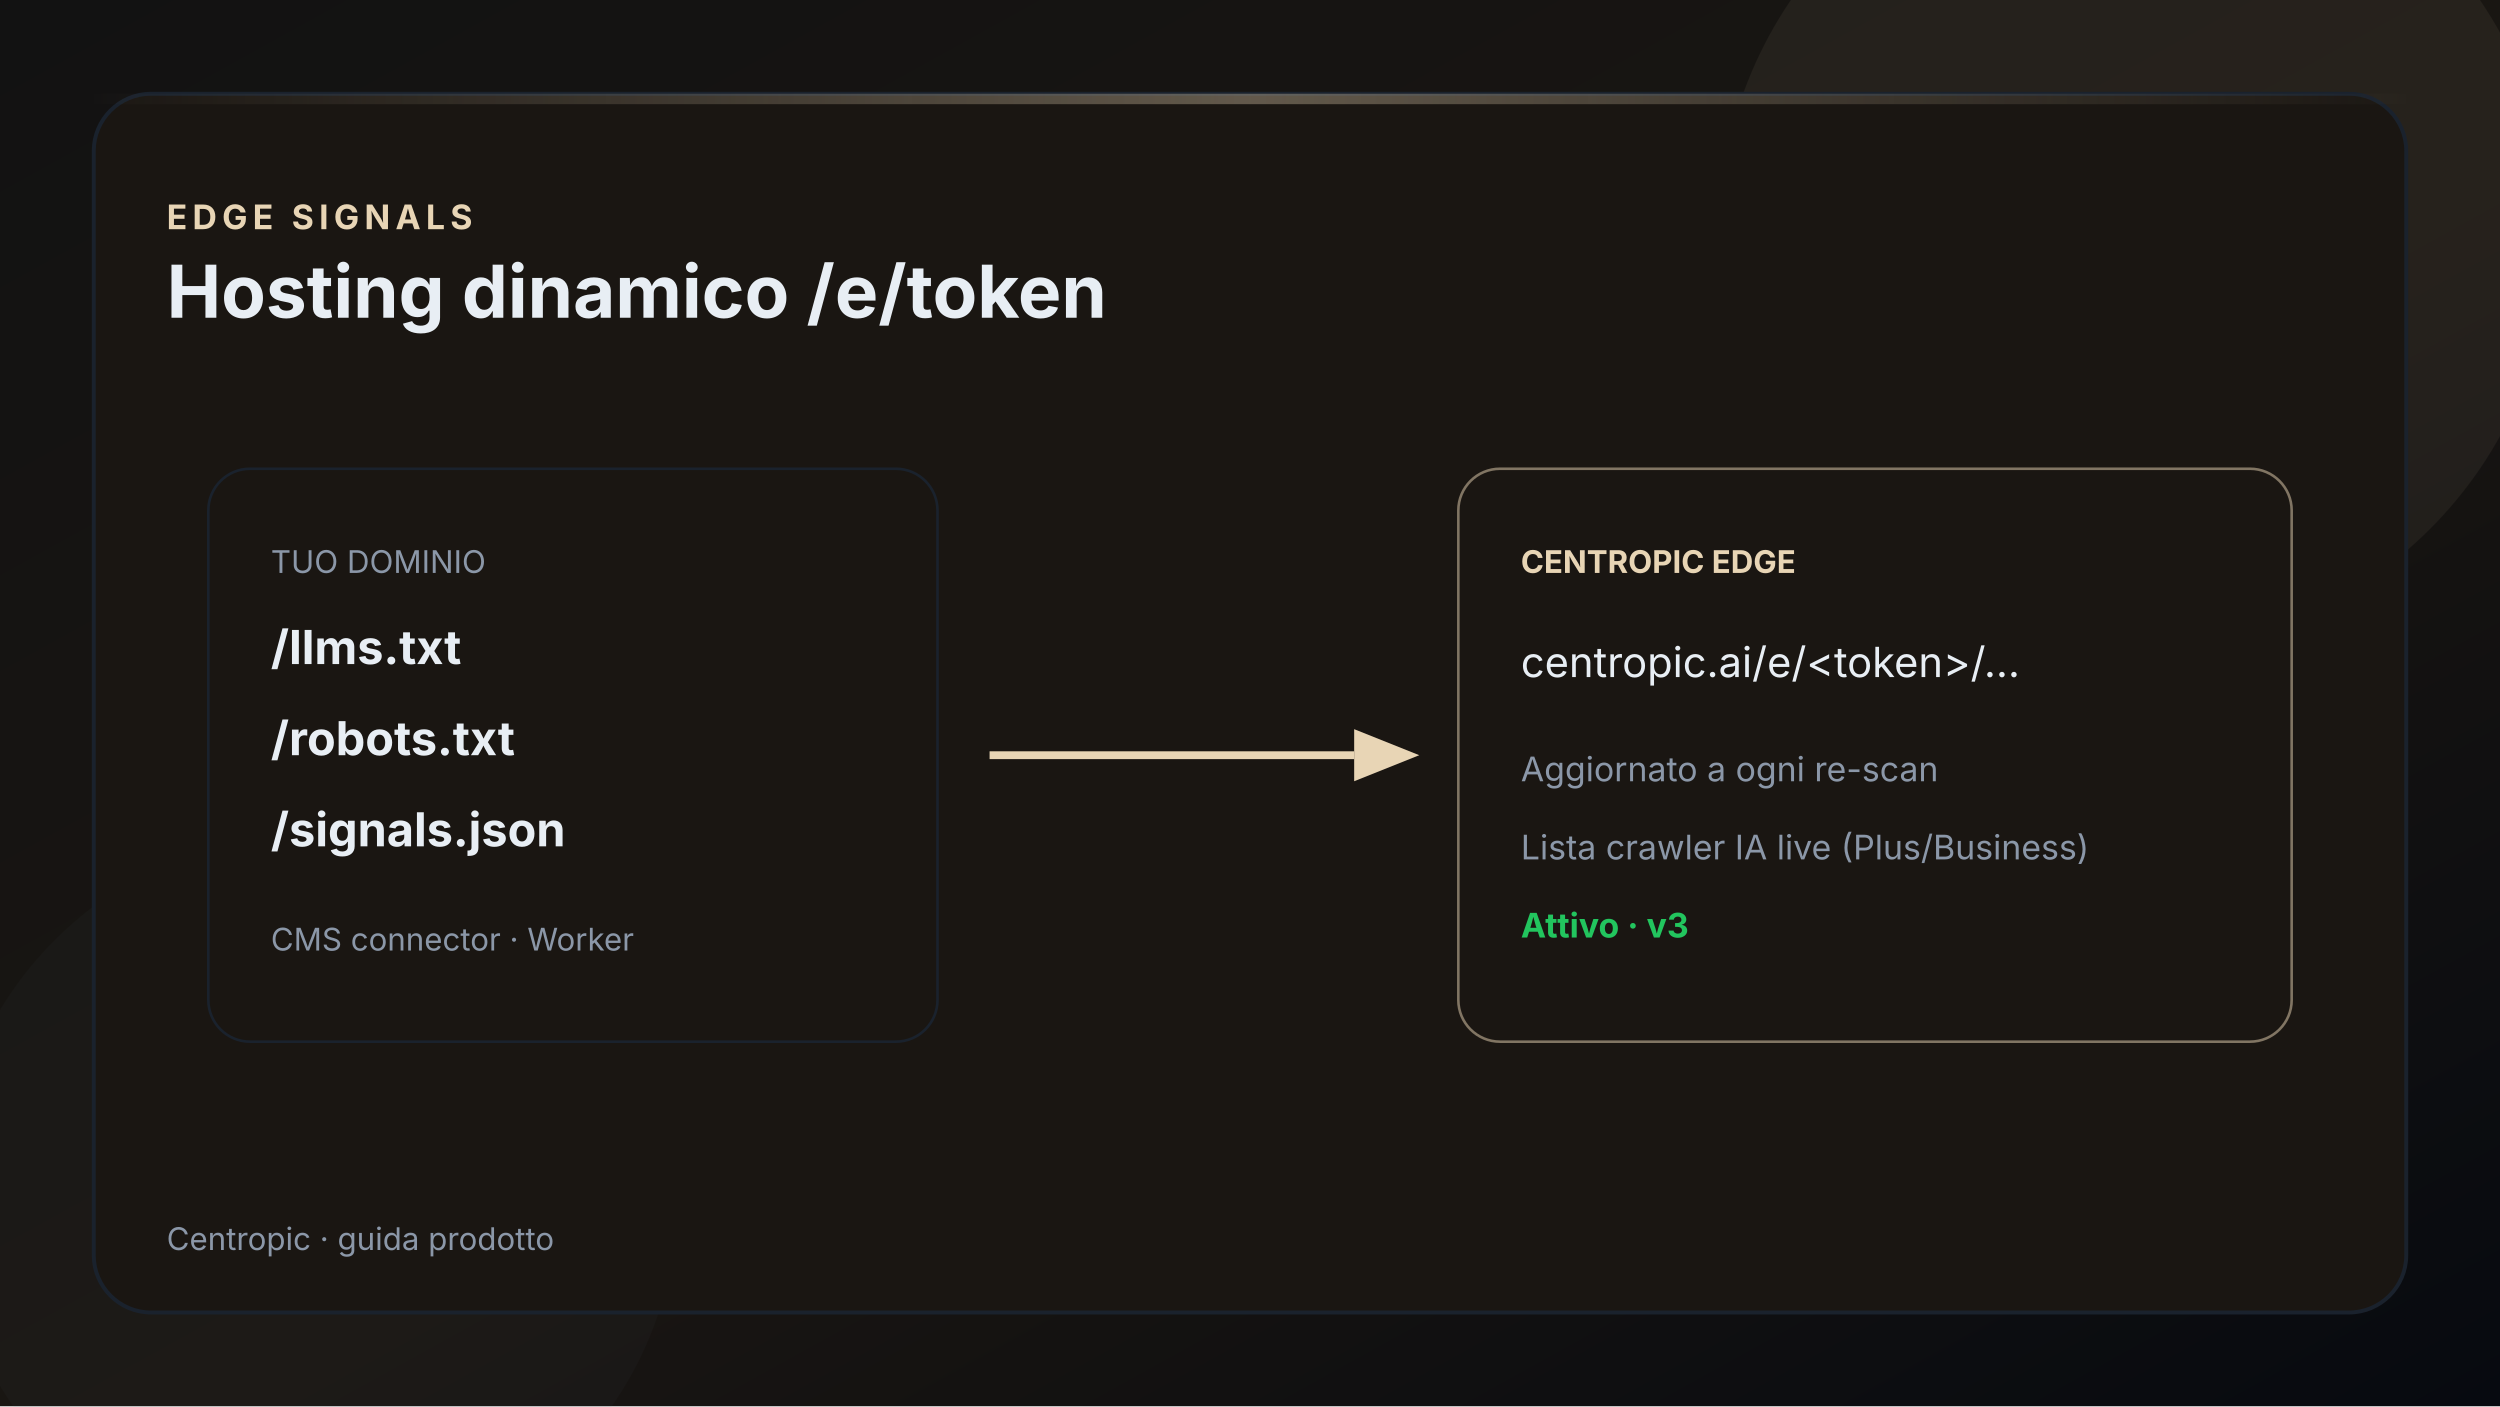
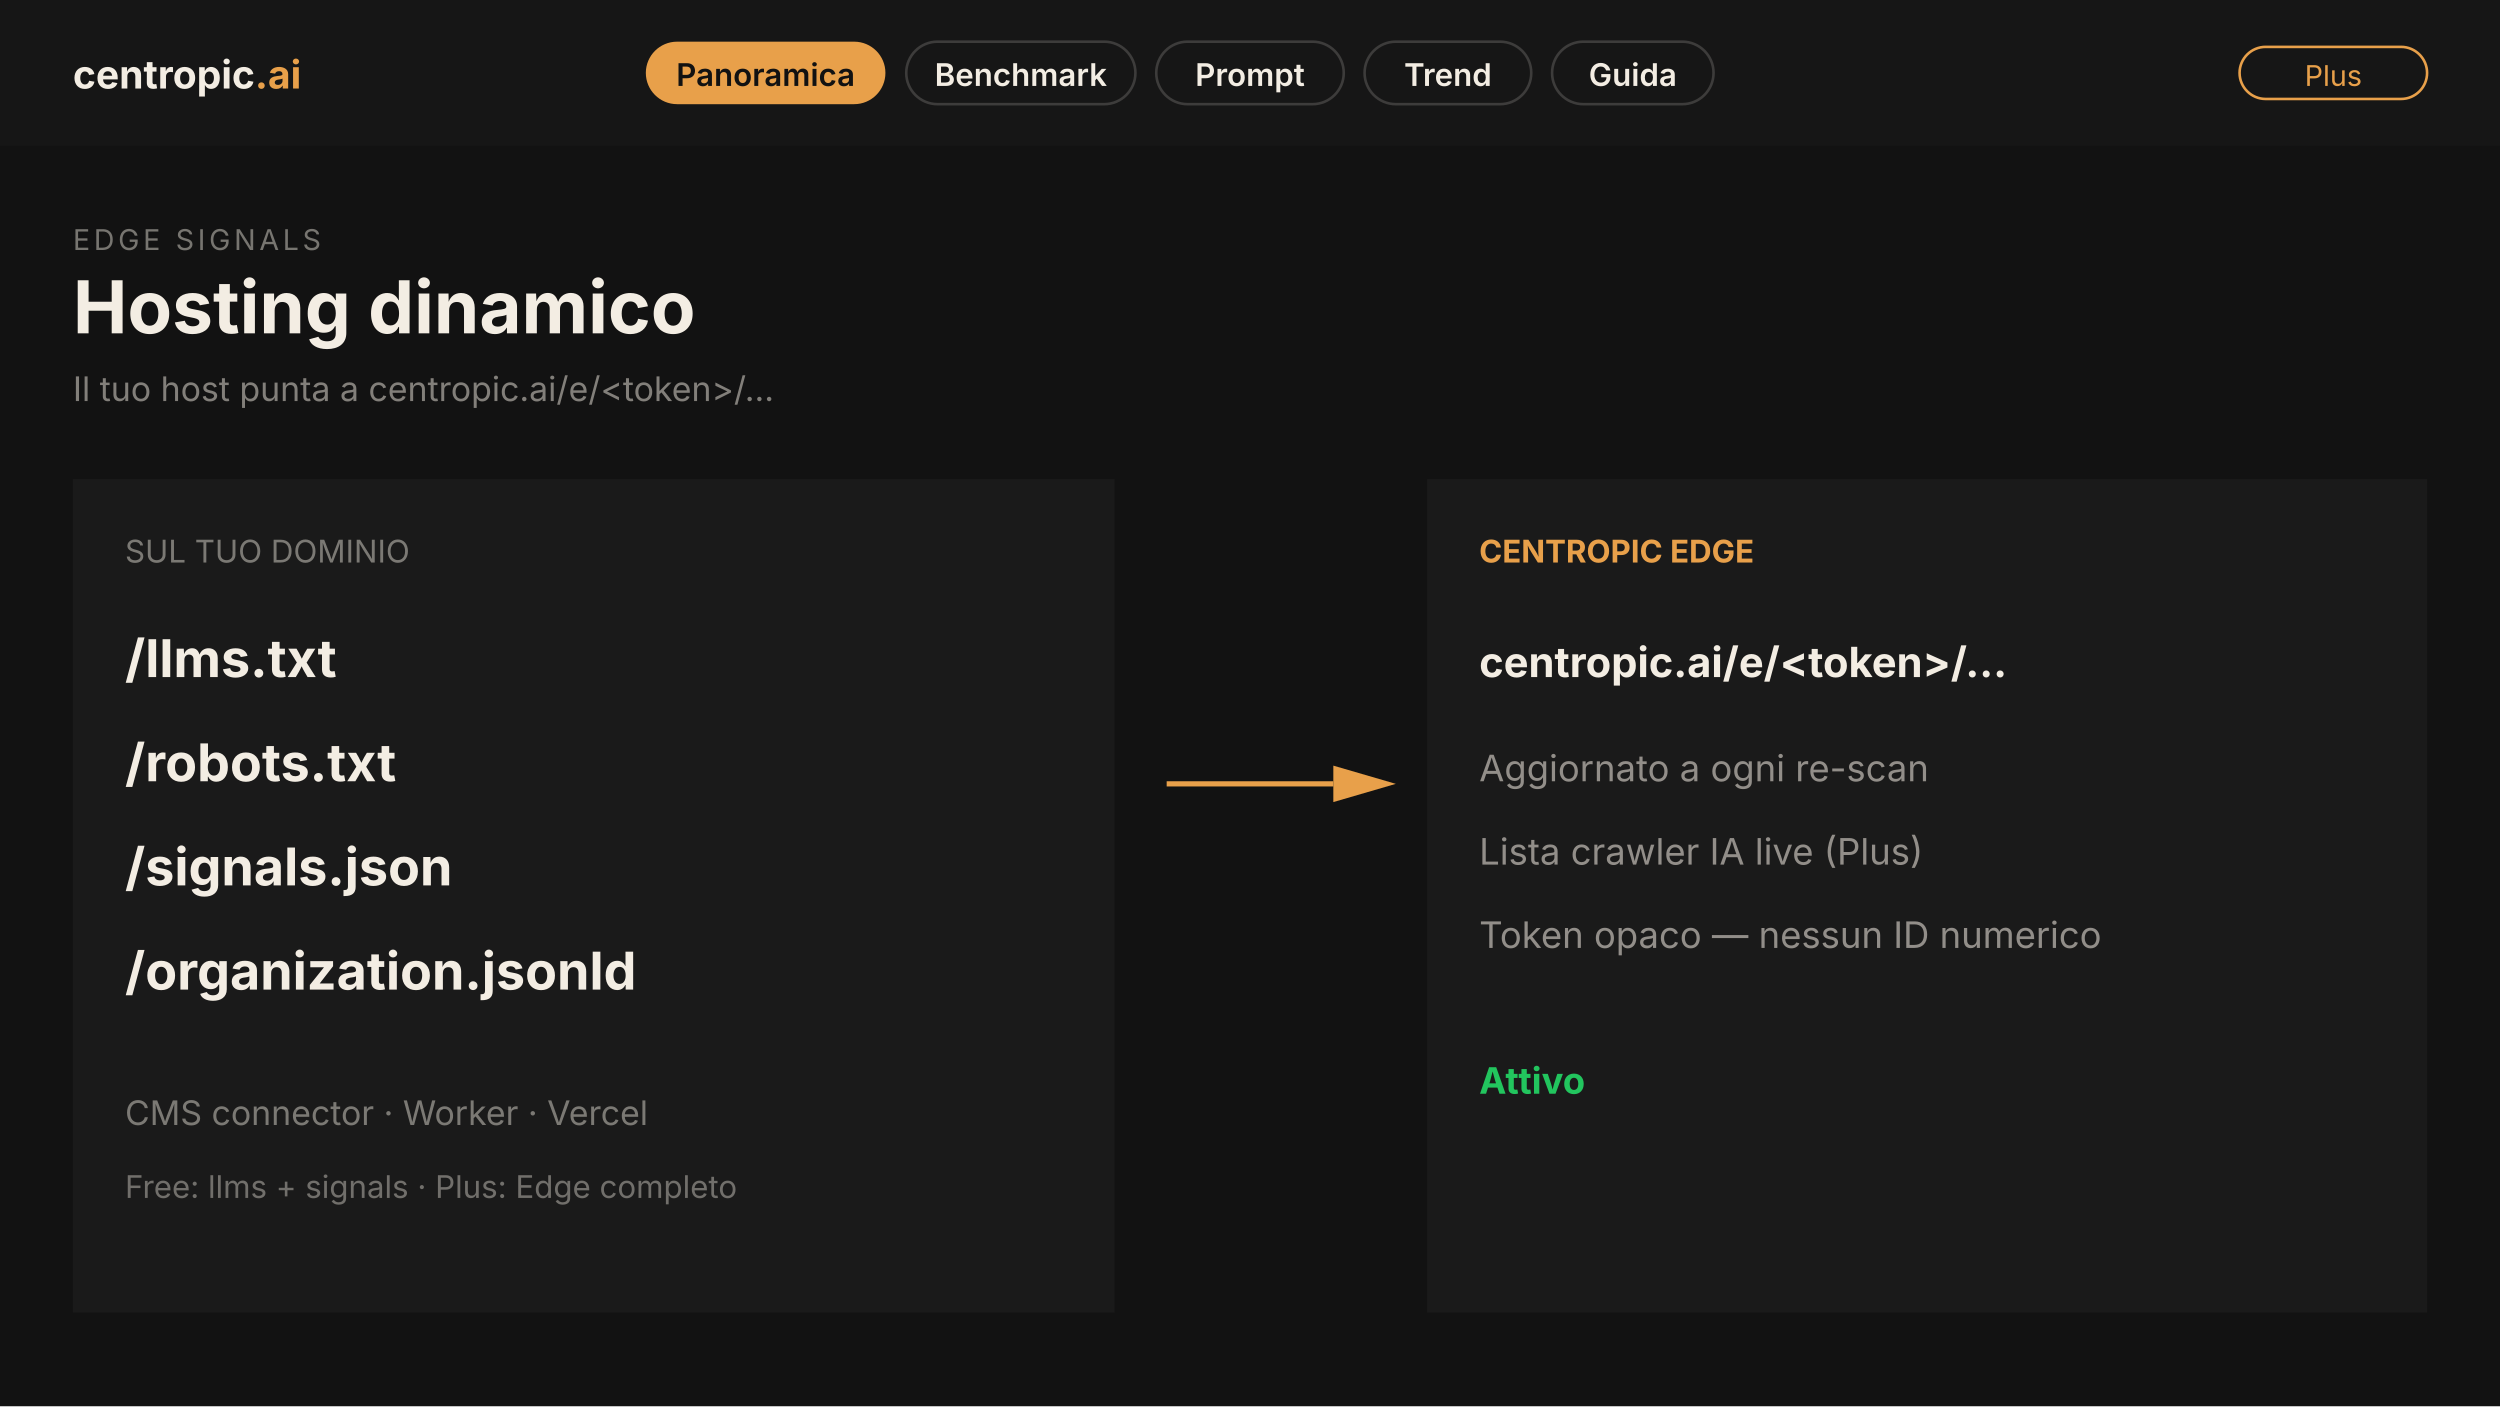
- <svg xmlns="http://www.w3.org/2000/svg" width="960" height="540" viewBox="0 0 960 540" role="img" aria-labelledby="t d">
-   <defs>
-     <linearGradient id="bg" x1="0" y1="0" x2="1" y2="1">
-       <stop offset="0%" stop-color="#121212" />
-       <stop offset="55%" stop-color="#1A1612" />
-       <stop offset="100%" stop-color="#070A10" />
-     </linearGradient>
-     <linearGradient id="glow" x1="0" y1="0" x2="1" y2="0">
-       <stop offset="0%" stop-color="#E8D5B5" stop-opacity="0" />
-       <stop offset="50%" stop-color="#E8D5B5" stop-opacity=".35" />
-       <stop offset="100%" stop-color="#E8D5B5" stop-opacity="0" />
-     </linearGradient>
-     <filter id="soft" x="-20%" y="-20%" width="140%" height="140%">
-       <feGaussianBlur stdDeviation="12" result="b" />
-       <feMerge>
-         <feMergeNode in="b" />
-         <feMergeNode in="SourceGraphic" />
-       </feMerge>
-     </filter>
-   </defs>
-   <rect width="960" height="540" fill="url(#bg)" />
-   <circle cx="820" cy="90" r="160" fill="#E8D5B5" opacity=".06" />
-   <circle cx="120" cy="460" r="140" fill="#5B6B7A" opacity=".05" />
-   <rect x="36" y="36" width="888" height="468" rx="22" fill="#1A1612" stroke="#1A222D" stroke-width="1.5" />
-   <rect x="36" y="36" width="888" height="4" fill="url(#glow)" />
-   <text x="64" y="88" fill="#E8D5B5" font-family="'Inter', system-ui, sans-serif" font-size="13" font-weight="700" letter-spacing="2">EDGE SIGNALS</text>
-   <text x="64" y="122" fill="#E8EEF4" font-family="'Inter', system-ui, sans-serif" font-size="28" font-weight="700">Hosting dinamico /e/token</text>
-   <g font-family="'Inter', system-ui, sans-serif">
-     <rect x="80" y="180" width="280" height="220" rx="16" fill="#1A1612" stroke="#1A222D" />
-     <text x="104" y="220" fill="#8B97A8" font-size="12">TUO DOMINIO</text>
-     <text x="104" y="255" fill="#E8EEF4" font-size="18" font-weight="700">/llms.txt</text>
-     <text x="104" y="290" fill="#E8EEF4" font-size="18" font-weight="700">/robots.txt</text>
-     <text x="104" y="325" fill="#E8EEF4" font-size="18" font-weight="700">/signals.json</text>
-     <text x="104" y="365" fill="#8B97A8" font-size="12">CMS connector · Worker</text>
-     <path d="M380 290 H520" stroke="#E8D5B5" stroke-width="3" marker-end="url(#arrow)" />
-     <polygon points="520,280 545,290 520,300" fill="#E8D5B5" />
-     <rect x="560" y="180" width="320" height="220" rx="16" fill="#1A1612" stroke="#E8D5B5" stroke-opacity=".5" />
-     <text x="584" y="220" fill="#E8D5B5" font-size="12" font-weight="700">CENTROPIC EDGE</text>
-     <text x="584" y="260" fill="#E8EEF4" font-size="16">centropic.ai/e/&lt;token&gt;/…</text>
-     <text x="584" y="300" fill="#8B97A8" font-size="13">Aggiornato a ogni re-scan</text>
-     <text x="584" y="330" fill="#8B97A8" font-size="13">Lista crawler IA live (Plus/Business)</text>
-     <text x="584" y="360" fill="#22C55E" font-size="13" font-weight="700">Attivo · v3</text>
+ <svg xmlns="http://www.w3.org/2000/svg" viewBox="0 0 960 540" role="img" aria-label="Edge Signals hosting dinamico">
+   <rect width="960" height="540" fill="#121212" />
+   <rect width="960" height="56" fill="#161616" />
+   <text x="28" y="34" fill="#F3EDE3" font-family="Inter, system-ui, sans-serif" font-size="15" font-weight="650">centropic<tspan fill="#E8A04A">.ai</tspan>
+   </text>
+   <g font-family="Inter, system-ui, sans-serif" font-size="12" font-weight="600">
+     <rect x="248" y="16" width="92" height="24" rx="12" fill="#E8A04A" />
+     <text x="294" y="33" text-anchor="middle" fill="#121212">Panoramica</text>
+     <rect x="348" y="16" width="88" height="24" rx="12" fill="none" stroke="rgba(243,237,227,0.18)" />
+     <text x="392" y="33" text-anchor="middle" fill="#F3EDE3">Benchmark</text>
+     <rect x="444" y="16" width="72" height="24" rx="12" fill="none" stroke="rgba(243,237,227,0.18)" />
+     <text x="480" y="33" text-anchor="middle" fill="#F3EDE3">Prompt</text>
+     <rect x="524" y="16" width="64" height="24" rx="12" fill="none" stroke="rgba(243,237,227,0.18)" />
+     <text x="556" y="33" text-anchor="middle" fill="#F3EDE3">Trend</text>
+     <rect x="596" y="16" width="62" height="24" rx="12" fill="none" stroke="rgba(243,237,227,0.18)" />
+     <text x="627" y="33" text-anchor="middle" fill="#F3EDE3">Guida</text>
  </g>
-   <text x="64" y="480" fill="#8B97A8" font-family="'Inter', system-ui, sans-serif" font-size="12">Centropic · guida prodotto</text>
+   <rect x="860" y="18" width="72" height="20" rx="10" fill="none" stroke="#E8A04A" />
+   <text x="896" y="33" text-anchor="middle" fill="#E8A04A" font-family="Inter, system-ui, sans-serif" font-size="11">Plus</text>
+   <text x="28" y="96" fill="rgba(243,237,227,0.45)" font-family="Inter, system-ui, sans-serif" font-size="11" letter-spacing="1.4">EDGE SIGNALS</text>
+   <text x="28" y="128" fill="#F3EDE3" font-family="Inter, system-ui, sans-serif" font-size="28" font-weight="700">Hosting dinamico</text>
+   <text x="28" y="154" fill="rgba(243,237,227,0.5)" font-family="Inter, system-ui, sans-serif" font-size="13">Il tuo host punta a centropic.ai/e/&lt;token&gt;/…</text>
+   <g font-family="Inter, system-ui, sans-serif">
+     <rect x="28" y="184" width="400" height="320" fill="#1A1A1A" />
+     <text x="48" y="216" fill="rgba(243,237,227,0.45)" font-size="12">SUL TUO DOMINIO</text>
+     <text x="48" y="260" fill="#F3EDE3" font-size="20" font-weight="650">/llms.txt</text>
+     <text x="48" y="300" fill="#F3EDE3" font-size="20" font-weight="650">/robots.txt</text>
+     <text x="48" y="340" fill="#F3EDE3" font-size="20" font-weight="650">/signals.json</text>
+     <text x="48" y="380" fill="#F3EDE3" font-size="20" font-weight="650">/organization.jsonld</text>
+     <text x="48" y="432" fill="rgba(243,237,227,0.45)" font-size="13">CMS connector · Worker · Vercel</text>
+     <text x="48" y="460" fill="rgba(243,237,227,0.4)" font-size="12">Free: llms + signals · Plus: Edge completo</text>
+     <rect x="448" y="300" width="64" height="2" fill="#E8A04A" />
+     <polygon points="512,294 536,301 512,308" fill="#E8A04A" />
+     <rect x="548" y="184" width="384" height="320" fill="#1A1A1A" />
+     <text x="568" y="216" fill="#E8A04A" font-size="12" font-weight="700">CENTROPIC EDGE</text>
+     <text x="568" y="260" fill="#F3EDE3" font-size="16" font-weight="650">centropic.ai/e/&lt;token&gt;/…</text>
+     <text x="568" y="300" fill="rgba(243,237,227,0.55)" font-size="14">Aggiornato a ogni re-scan</text>
+     <text x="568" y="332" fill="rgba(243,237,227,0.55)" font-size="14">Lista crawler IA live (Plus)</text>
+     <text x="568" y="364" fill="rgba(243,237,227,0.55)" font-size="14">Token opaco — nessun ID numerico</text>
+     <text x="568" y="420" fill="#22C55E" font-size="14" font-weight="700">Attivo</text>
+   </g>
</svg>
